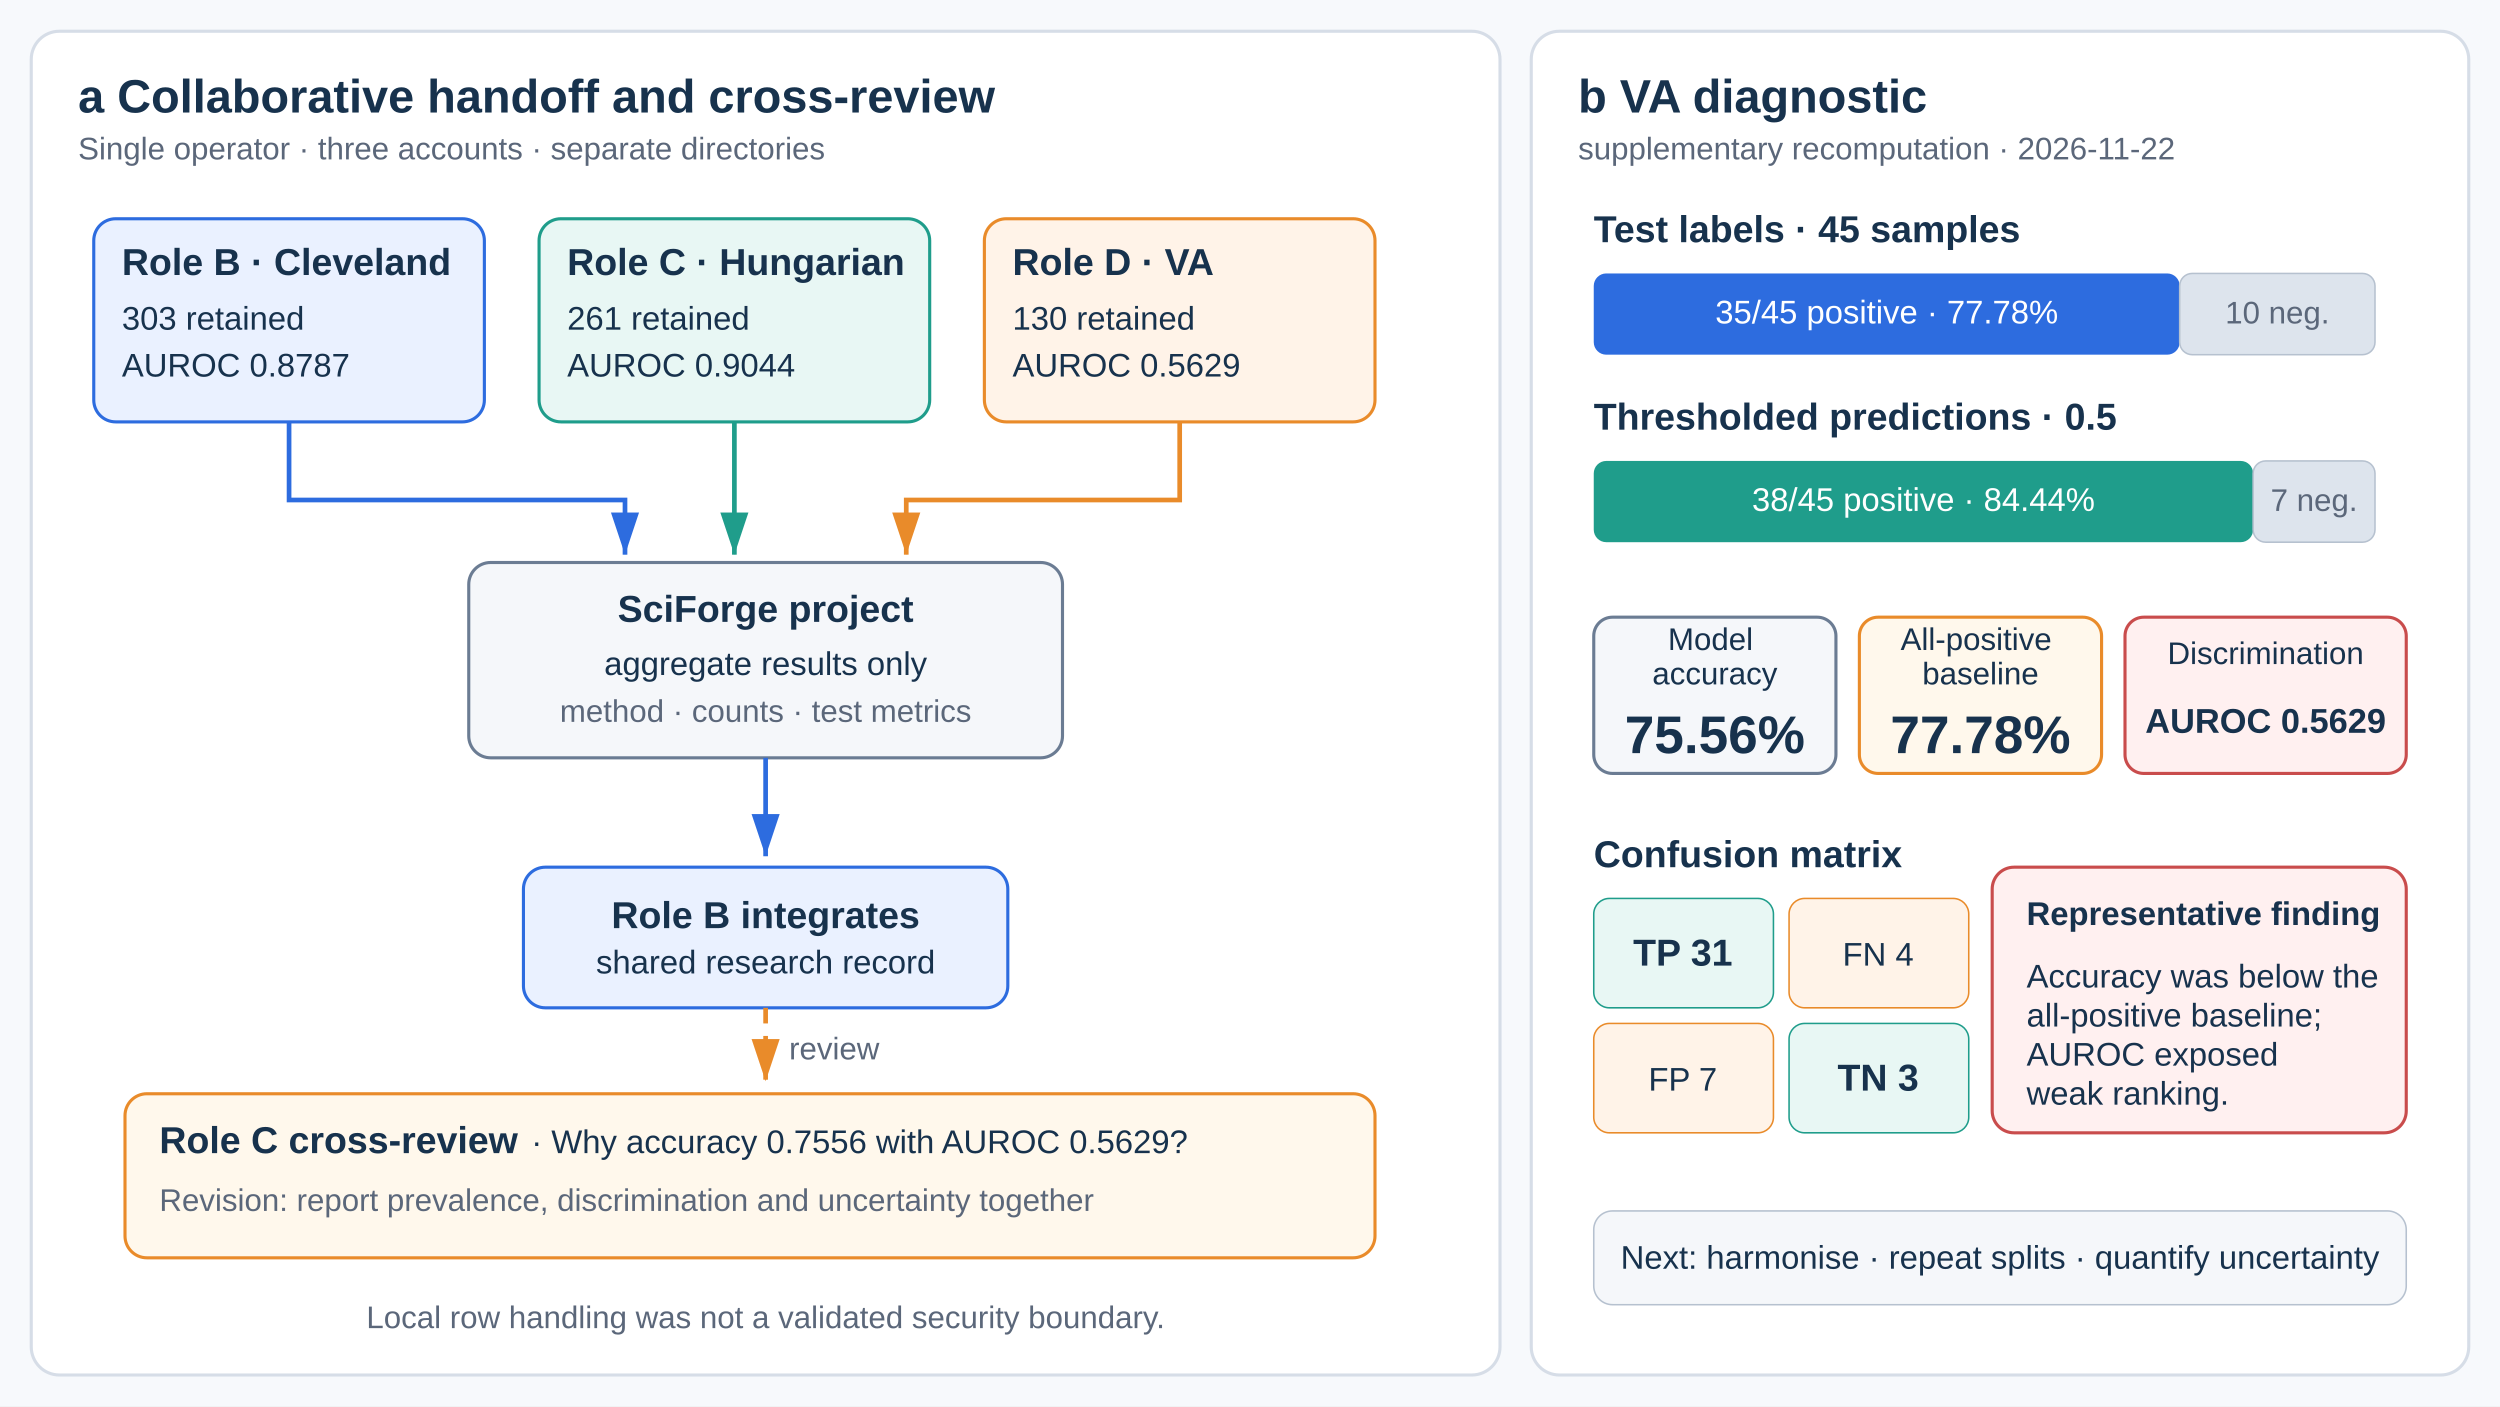
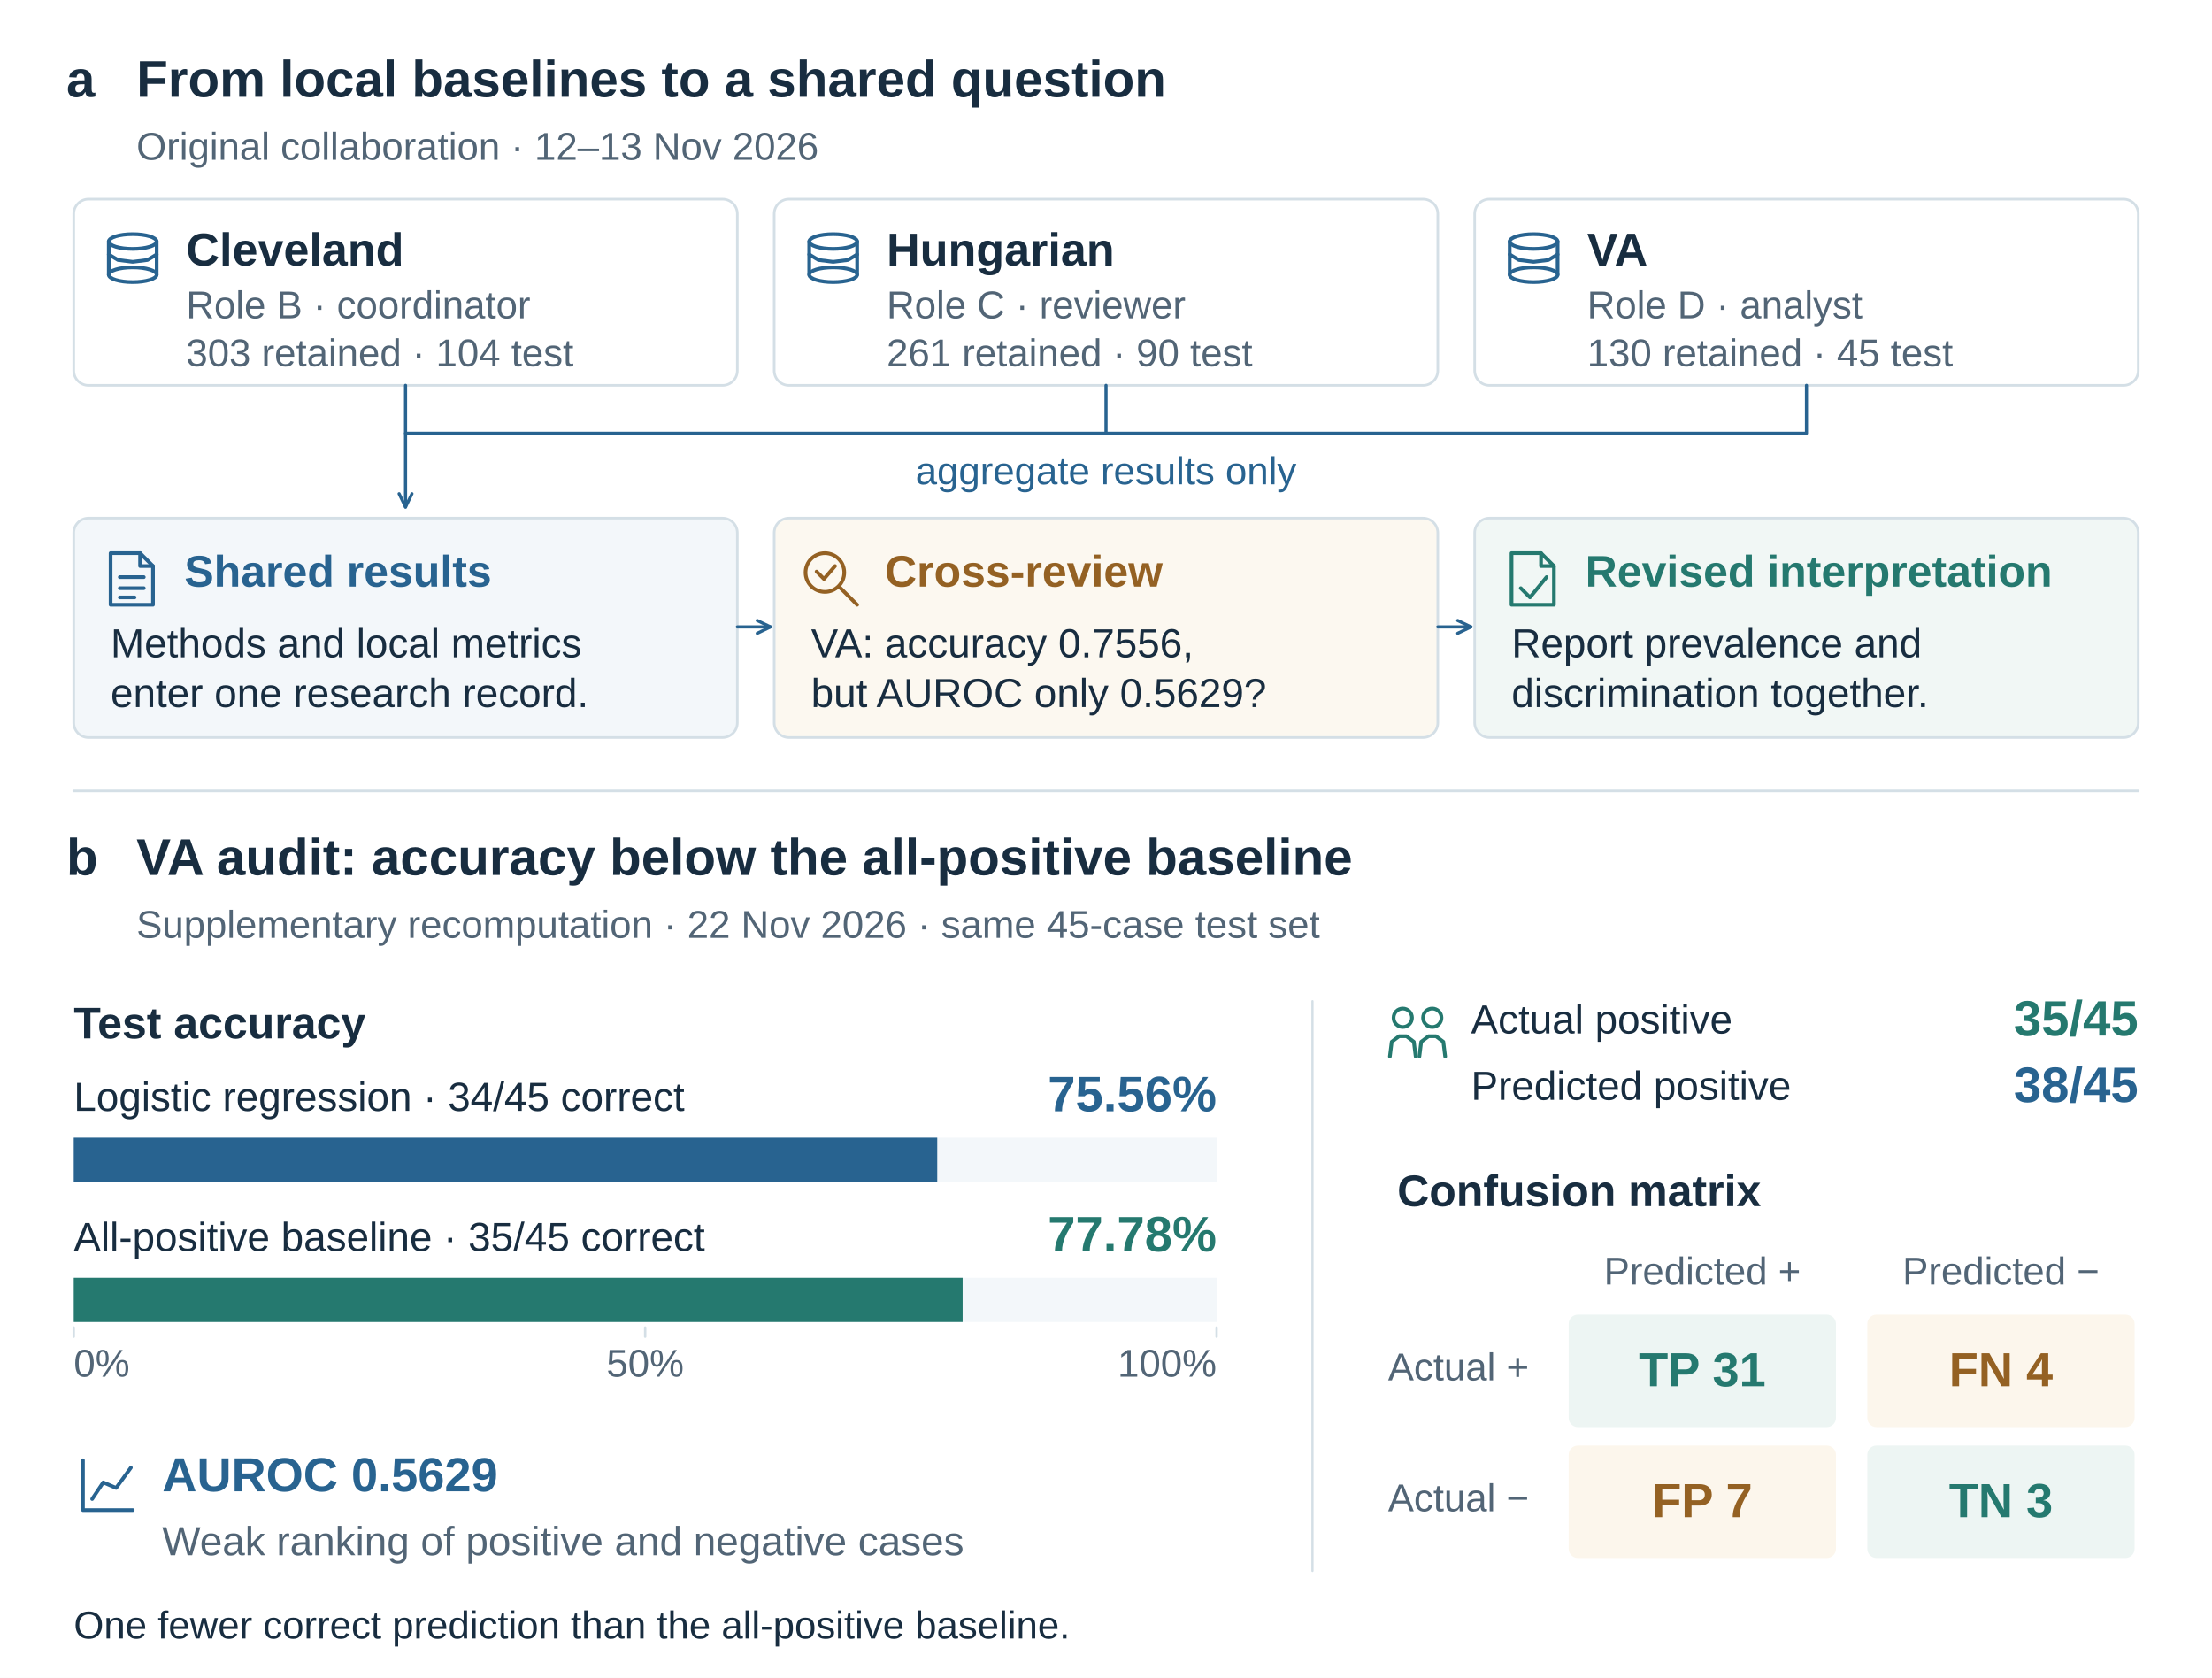
- <svg xmlns="http://www.w3.org/2000/svg" width="1600" height="900" viewBox="0 0 1600 900" role="img" aria-labelledby="title desc">
-   <defs>
-     <style>
-       .title{font:700 30px Arial,Helvetica,sans-serif;fill:#17324D}.sub{font:20px Arial,Helvetica,sans-serif;fill:#5B677A}.h{font:700 24px Arial,Helvetica,sans-serif;fill:#17324D}.body{font:21px Arial,Helvetica,sans-serif;fill:#17324D}.small{font:20px Arial,Helvetica,sans-serif;fill:#5B677A}.card-label{font:20px Arial,Helvetica,sans-serif;fill:#17324D}.finding-title{font:700 21px Arial,Helvetica,sans-serif;fill:#17324D}.white{fill:#fff}.metric{font:700 34px Arial,Helvetica,sans-serif;fill:#17324D}.auroc-value{font:700 22px Arial,Helvetica,sans-serif;fill:#17324D}.center{text-anchor:middle}.left{text-anchor:start}
-     </style>
-     <marker id="arrow-blue" markerWidth="10" markerHeight="10" refX="9" refY="3" orient="auto" markerUnits="strokeWidth">
-       <path d="M0,0 L0,6 L9,3 z" fill="#2D6CDF" />
-     </marker>
-     <marker id="arrow-teal" markerWidth="10" markerHeight="10" refX="9" refY="3" orient="auto" markerUnits="strokeWidth">
-       <path d="M0,0 L0,6 L9,3 z" fill="#1F9D8B" />
-     </marker>
-     <marker id="arrow-orange" markerWidth="10" markerHeight="10" refX="9" refY="3" orient="auto" markerUnits="strokeWidth">
-       <path d="M0,0 L0,6 L9,3 z" fill="#E98B2A" />
-     </marker>
-   </defs>
-   <rect width="1600" height="900" fill="#F7F9FC" />
-   <rect x="20" y="20" width="940" height="860" rx="18" fill="#fff" stroke="#D6DDE7" stroke-width="2" />
-   <rect x="980" y="20" width="600" height="860" rx="18" fill="#fff" stroke="#D6DDE7" stroke-width="2" />
-   <text x="50" y="72" class="title">a  Collaborative handoff and cross-review</text>
-   <text x="50" y="102" class="sub">Single operator · three accounts · separate directories</text>
-   <rect x="60" y="140" width="250" height="130" rx="14" fill="#EAF1FF" stroke="#2D6CDF" stroke-width="2" />
-   <text x="78" y="176" class="h">Role B · Cleveland</text>
-   <text x="78" y="211" class="body">303 retained</text>
-   <text x="78" y="241" class="body">AUROC 0.8787</text>
-   <rect x="345" y="140" width="250" height="130" rx="14" fill="#E8F7F4" stroke="#1F9D8B" stroke-width="2" />
-   <text x="363" y="176" class="h">Role C · Hungarian</text>
-   <text x="363" y="211" class="body">261 retained</text>
-   <text x="363" y="241" class="body">AUROC 0.9044</text>
-   <rect x="630" y="140" width="250" height="130" rx="14" fill="#FFF3E8" stroke="#E98B2A" stroke-width="2" />
-   <text x="648" y="176" class="h">Role D · VA</text>
-   <text x="648" y="211" class="body">130 retained</text>
-   <text x="648" y="241" class="body">AUROC 0.5629</text>
-   <path d="M185 270 V320 H400 V355" fill="none" stroke="#2D6CDF" stroke-width="3" marker-end="url(#arrow-blue)" />
-   <path d="M470 270 V355" fill="none" stroke="#1F9D8B" stroke-width="3" marker-end="url(#arrow-teal)" />
-   <path d="M755 270 V320 H580 V355" fill="none" stroke="#E98B2A" stroke-width="3" marker-end="url(#arrow-orange)" />
-   <rect x="300" y="360" width="380" height="125" rx="14" fill="#F5F7FA" stroke="#6B7C93" stroke-width="2" />
-   <text x="490" y="398" class="h center">SciForge project</text>
-   <text x="490" y="432" class="body center">aggregate results only</text>
-   <text x="490" y="462" class="small center">method · counts · test metrics</text>
-   <path d="M490 485 V548" fill="none" stroke="#2D6CDF" stroke-width="3" marker-end="url(#arrow-blue)" />
-   <rect x="335" y="555" width="310" height="90" rx="14" fill="#EAF1FF" stroke="#2D6CDF" stroke-width="2" />
-   <text x="490" y="594" class="h center">Role B integrates</text>
-   <text x="490" y="623" class="body center">shared research record</text>
-   <path d="M490 645 V692" fill="none" stroke="#E98B2A" stroke-width="3" stroke-dasharray="10 8" marker-end="url(#arrow-orange)" />
-   <text x="505" y="678" class="small">review</text>
-   <rect x="80" y="700" width="800" height="105" rx="14" fill="#FFF8EC" stroke="#E98B2A" stroke-width="2" />
-   <text x="102" y="738" class="h">Role C cross-review</text>
-   <text x="340" y="738" class="body">· Why accuracy 0.7556 with AUROC 0.5629?</text>
-   <text x="102" y="775" class="small">Revision: report prevalence, discrimination and uncertainty together</text>
-   <text x="490" y="850" class="small center" font-style="italic">Local row handling was not a validated security boundary.</text>
-   <text x="1010" y="72" class="title">b  VA diagnostic</text>
-   <text x="1010" y="102" class="sub">supplementary recomputation · 2026-11-22</text>
-   <text x="1020" y="155" class="h">Test labels · 45 samples</text>
-   <rect x="1020" y="175" width="375" height="52" rx="8" fill="#2D6CDF" />
-   <rect x="1395" y="175" width="125" height="52" rx="8" fill="#DDE4ED" stroke="#B6C1CF" />
-   <text x="1207.5" y="207" class="body white center">35/45 positive · 77.78%</text>
-   <text x="1457.5" y="207" class="small center" fill="#17324D">10 neg.</text>
-   <text x="1020" y="275" class="h">Thresholded predictions · 0.5</text>
-   <rect x="1020" y="295" width="422" height="52" rx="8" fill="#1F9D8B" />
-   <rect x="1442" y="295" width="78" height="52" rx="8" fill="#DDE4ED" stroke="#B6C1CF" />
-   <text x="1231" y="327" class="body white center">38/45 positive · 84.44%</text>
-   <text x="1481" y="327" class="small center" fill="#17324D">7 neg.</text>
-   <rect x="1020" y="395" width="155" height="100" rx="12" fill="#F5F7FA" stroke="#6B7C93" stroke-width="2" />
-   <text x="1097.5" y="416" class="card-label center">
-     <tspan x="1097.5">Model</tspan>
-     <tspan x="1097.5" dy="22">accuracy</tspan>
-   </text>
-   <text x="1097.5" y="482" class="metric center">75.56%</text>
-   <rect x="1190" y="395" width="155" height="100" rx="12" fill="#FFF8EC" stroke="#E98B2A" stroke-width="2" />
-   <text x="1267.5" y="416" class="card-label center">
-     <tspan x="1267.5">All-positive</tspan>
-     <tspan x="1267.5" dy="22">baseline</tspan>
-   </text>
-   <text x="1267.5" y="482" class="metric center">77.78%</text>
-   <rect x="1360" y="395" width="180" height="100" rx="12" fill="#FFF0F0" stroke="#C94C4C" stroke-width="2" />
-   <text x="1450" y="425" class="card-label center">Discrimination</text>
-   <text x="1450" y="469" class="auroc-value center">AUROC 0.5629</text>
-   <text x="1020" y="555" class="h">Confusion matrix</text>
-   <rect x="1020" y="575" width="115" height="70" rx="10" fill="#E8F7F4" stroke="#1F9D8B" />
-   <rect x="1145" y="575" width="115" height="70" rx="10" fill="#FFF3E8" stroke="#E98B2A" />
-   <rect x="1020" y="655" width="115" height="70" rx="10" fill="#FFF3E8" stroke="#E98B2A" />
-   <rect x="1145" y="655" width="115" height="70" rx="10" fill="#E8F7F4" stroke="#1F9D8B" />
-   <text x="1077" y="618" class="h center">TP 31</text>
-   <text x="1202" y="618" class="body center">FN 4</text>
-   <text x="1077" y="698" class="body center">FP 7</text>
-   <text x="1202" y="698" class="h center">TN 3</text>
-   <rect x="1275" y="555" width="265" height="170" rx="14" fill="#FFF0F0" stroke="#C94C4C" stroke-width="2" />
-   <text x="1297" y="592" class="finding-title">Representative finding</text>
-   <text x="1297" y="632" class="body">
-     <tspan x="1297" dy="0">Accuracy was below the</tspan>
-     <tspan x="1297" dy="25">all-positive baseline;</tspan>
-     <tspan x="1297" dy="25">AUROC exposed</tspan>
-     <tspan x="1297" dy="25">weak ranking.</tspan>
-   </text>
-   <rect x="1020" y="775" width="520" height="60" rx="12" fill="#F5F7FA" stroke="#B6C1CF" />
-   <text x="1280" y="812" class="body center">Next: harmonise · repeat splits · quantify uncertainty</text>
+ <svg xmlns="http://www.w3.org/2000/svg" width="1200" height="910" viewBox="0 0 1200 910" role="img">
+   <rect x="0" y="0" width="1200" height="910" rx="0" fill="#FFFFFF" stroke="none" stroke-width="1.4" />
+   <text x="36" y="52.52" fill="#182D40" text-anchor="start" style="font:700 28px Arial, Helvetica, sans-serif">a</text>
+   <text x="74" y="52.52" fill="#182D40" text-anchor="start" style="font:700 28px Arial, Helvetica, sans-serif">From local baselines to a shared question</text>
+   <text x="74" y="86.64" fill="#526576" text-anchor="start" style="font:21px Arial, Helvetica, sans-serif">Original collaboration · 12–13 Nov 2026</text>
+   <rect x="40" y="108" width="360" height="101" rx="8" fill="#FFFFFF" stroke="#D4DFE6" stroke-width="1.4" />
+   <ellipse cx="72.0" cy="131.0" rx="13.0" ry="4.0" fill="#FFFFFF" stroke="#286390" stroke-width="2" />
+   <polyline points="59,131 59,149" fill="none" stroke="#286390" stroke-width="2" stroke-linecap="round" stroke-linejoin="round" />
+   <polyline points="85,131 85,149" fill="none" stroke="#286390" stroke-width="2" stroke-linecap="round" stroke-linejoin="round" />
+   <ellipse cx="72.0" cy="149.0" rx="13.0" ry="4.0" fill="#FFFFFF" stroke="#286390" stroke-width="2" />
+   <polyline points="59,138 64,141 72,142 80,141 85,138" fill="none" stroke="#286390" stroke-width="2" stroke-linecap="round" stroke-linejoin="round" />
+   <text x="101" y="144.0" fill="#182D40" text-anchor="start" style="font:700 25px Arial, Helvetica, sans-serif">Cleveland</text>
+   <text x="101" y="172.64" fill="#526576" text-anchor="start" style="font:21px Arial, Helvetica, sans-serif">Role B · coordinator</text>
+   <text x="101" y="198.64" fill="#526576" text-anchor="start" style="font:21px Arial, Helvetica, sans-serif">303 retained · 104 test</text>
+   <rect x="420" y="108" width="360" height="101" rx="8" fill="#FFFFFF" stroke="#D4DFE6" stroke-width="1.4" />
+   <ellipse cx="452.0" cy="131.0" rx="13.0" ry="4.0" fill="#FFFFFF" stroke="#286390" stroke-width="2" />
+   <polyline points="439,131 439,149" fill="none" stroke="#286390" stroke-width="2" stroke-linecap="round" stroke-linejoin="round" />
+   <polyline points="465,131 465,149" fill="none" stroke="#286390" stroke-width="2" stroke-linecap="round" stroke-linejoin="round" />
+   <ellipse cx="452.0" cy="149.0" rx="13.0" ry="4.0" fill="#FFFFFF" stroke="#286390" stroke-width="2" />
+   <polyline points="439,138 444,141 452,142 460,141 465,138" fill="none" stroke="#286390" stroke-width="2" stroke-linecap="round" stroke-linejoin="round" />
+   <text x="481" y="144.0" fill="#182D40" text-anchor="start" style="font:700 25px Arial, Helvetica, sans-serif">Hungarian</text>
+   <text x="481" y="172.64" fill="#526576" text-anchor="start" style="font:21px Arial, Helvetica, sans-serif">Role C · reviewer</text>
+   <text x="481" y="198.64" fill="#526576" text-anchor="start" style="font:21px Arial, Helvetica, sans-serif">261 retained · 90 test</text>
+   <rect x="800" y="108" width="360" height="101" rx="8" fill="#FFFFFF" stroke="#D4DFE6" stroke-width="1.4" />
+   <ellipse cx="832.0" cy="131.0" rx="13.0" ry="4.0" fill="#FFFFFF" stroke="#286390" stroke-width="2" />
+   <polyline points="819,131 819,149" fill="none" stroke="#286390" stroke-width="2" stroke-linecap="round" stroke-linejoin="round" />
+   <polyline points="845,131 845,149" fill="none" stroke="#286390" stroke-width="2" stroke-linecap="round" stroke-linejoin="round" />
+   <ellipse cx="832.0" cy="149.0" rx="13.0" ry="4.0" fill="#FFFFFF" stroke="#286390" stroke-width="2" />
+   <polyline points="819,138 824,141 832,142 840,141 845,138" fill="none" stroke="#286390" stroke-width="2" stroke-linecap="round" stroke-linejoin="round" />
+   <text x="861" y="144.0" fill="#182D40" text-anchor="start" style="font:700 25px Arial, Helvetica, sans-serif">VA</text>
+   <text x="861" y="172.64" fill="#526576" text-anchor="start" style="font:21px Arial, Helvetica, sans-serif">Role D · analyst</text>
+   <text x="861" y="198.64" fill="#526576" text-anchor="start" style="font:21px Arial, Helvetica, sans-serif">130 retained · 45 test</text>
+   <polyline points="220,209 220,235 980,235 980,209" fill="none" stroke="#286390" stroke-width="1.7" stroke-linecap="round" stroke-linejoin="round" />
+   <polyline points="600,209 600,235" fill="none" stroke="#286390" stroke-width="1.7" stroke-linecap="round" stroke-linejoin="round" />
+   <polyline points="220,235 220,275" fill="none" stroke="#286390" stroke-width="1.7" stroke-linecap="round" stroke-linejoin="round" />
+   <polyline points="216.52,267.796 220,275 223.48,267.796" fill="none" stroke="#286390" stroke-width="1.7" stroke-linecap="round" stroke-linejoin="round" />
+   <text x="600.0" y="262.64" fill="#286390" text-anchor="middle" style="font:21px Arial, Helvetica, sans-serif">aggregate results only</text>
+   <rect x="40" y="281" width="360" height="119" rx="8" fill="#F3F7FA" stroke="#D4DFE6" stroke-width="1.4" />
+   <polyline points="60,300 76,300 83,307 83,328 60,328 60,300" fill="none" stroke="#286390" stroke-width="2" stroke-linecap="round" stroke-linejoin="round" />
+   <polyline points="76,300 76,307 83,307" fill="none" stroke="#286390" stroke-width="2" stroke-linecap="round" stroke-linejoin="round" />
+   <polyline points="65,313 78,313" fill="none" stroke="#286390" stroke-width="2" stroke-linecap="round" stroke-linejoin="round" />
+   <polyline points="65,319 78,319" fill="none" stroke="#286390" stroke-width="2" stroke-linecap="round" stroke-linejoin="round" />
+   <polyline points="65,324 73,324" fill="none" stroke="#286390" stroke-width="2" stroke-linecap="round" stroke-linejoin="round" />
+   <text x="100" y="318.16" fill="#286390" text-anchor="start" style="font:700 24px Arial, Helvetica, sans-serif">Shared results</text>
+   <text x="60" y="356.48" fill="#182D40" text-anchor="start" style="font:22px Arial, Helvetica, sans-serif">Methods and local metrics</text>
+   <text x="60" y="383.48" fill="#182D40" text-anchor="start" style="font:22px Arial, Helvetica, sans-serif">enter one research record.</text>
+   <rect x="420" y="281" width="360" height="119" rx="8" fill="#FCF8F0" stroke="#D4DFE6" stroke-width="1.4" />
+   <ellipse cx="447.5" cy="310.5" rx="10.5" ry="10.5" fill="none" stroke="#946123" stroke-width="2" />
+   <polyline points="456,319 465,328" fill="none" stroke="#946123" stroke-width="2" stroke-linecap="round" stroke-linejoin="round" />
+   <polyline points="443,310 447,314 453,307" fill="none" stroke="#946123" stroke-width="2" stroke-linecap="round" stroke-linejoin="round" />
+   <text x="480" y="318.16" fill="#946123" text-anchor="start" style="font:700 24px Arial, Helvetica, sans-serif">Cross-review</text>
+   <text x="440" y="356.48" fill="#182D40" text-anchor="start" style="font:22px Arial, Helvetica, sans-serif">VA: accuracy 0.7556,</text>
+   <text x="440" y="383.48" fill="#182D40" text-anchor="start" style="font:22px Arial, Helvetica, sans-serif">but AUROC only 0.5629?</text>
+   <rect x="800" y="281" width="360" height="119" rx="8" fill="#F1F7F5" stroke="#D4DFE6" stroke-width="1.4" />
+   <polyline points="820,300 836,300 843,307 843,328 820,328 820,300" fill="none" stroke="#25796F" stroke-width="2" stroke-linecap="round" stroke-linejoin="round" />
+   <polyline points="836,300 836,307 843,307" fill="none" stroke="#25796F" stroke-width="2" stroke-linecap="round" stroke-linejoin="round" />
+   <polyline points="825,319 830,324 839,313" fill="none" stroke="#25796F" stroke-width="2" stroke-linecap="round" stroke-linejoin="round" />
+   <text x="860" y="318.16" fill="#25796F" text-anchor="start" style="font:700 24px Arial, Helvetica, sans-serif">Revised interpretation</text>
+   <text x="820" y="356.48" fill="#182D40" text-anchor="start" style="font:22px Arial, Helvetica, sans-serif">Report prevalence and</text>
+   <text x="820" y="383.48" fill="#182D40" text-anchor="start" style="font:22px Arial, Helvetica, sans-serif">discrimination together.</text>
+   <polyline points="400,340 418,340" fill="none" stroke="#286390" stroke-width="1.7" stroke-linecap="round" stroke-linejoin="round" />
+   <polyline points="410.796,343.48 418,340 410.796,336.52" fill="none" stroke="#286390" stroke-width="1.7" stroke-linecap="round" stroke-linejoin="round" />
+   <polyline points="780,340 798,340" fill="none" stroke="#286390" stroke-width="1.7" stroke-linecap="round" stroke-linejoin="round" />
+   <polyline points="790.796,343.48 798,340 790.796,336.52" fill="none" stroke="#286390" stroke-width="1.7" stroke-linecap="round" stroke-linejoin="round" />
+   <polyline points="40,429 1160,429" fill="none" stroke="#D4DFE6" stroke-width="1.4" stroke-linecap="round" stroke-linejoin="round" />
+   <text x="36" y="474.52" fill="#182D40" text-anchor="start" style="font:700 28px Arial, Helvetica, sans-serif">b</text>
+   <text x="74" y="474.52" fill="#182D40" text-anchor="start" style="font:700 28px Arial, Helvetica, sans-serif">VA audit: accuracy below the all-positive baseline</text>
+   <text x="74" y="508.64" fill="#526576" text-anchor="start" style="font:21px Arial, Helvetica, sans-serif">Supplementary recomputation · 22 Nov 2026 · same 45-case test set</text>
+   <text x="40" y="563.16" fill="#182D40" text-anchor="start" style="font:700 24px Arial, Helvetica, sans-serif">Test accuracy</text>
+   <text x="40" y="602.48" fill="#182D40" text-anchor="start" style="font:22px Arial, Helvetica, sans-serif">Logistic regression · 34/45 correct</text>
+   <text x="660" y="602.68" fill="#286390" text-anchor="end" style="font:700 27px Arial, Helvetica, sans-serif">75.56%</text>
+   <rect x="40" y="617" width="620" height="24" rx="0" fill="#F3F7FA" stroke="none" stroke-width="1.4" />
+   <rect x="40" y="617" width="468.444" height="24" rx="0" fill="#286390" stroke="none" stroke-width="1.4" />
+   <text x="40" y="678.48" fill="#182D40" text-anchor="start" style="font:22px Arial, Helvetica, sans-serif">All-positive baseline · 35/45 correct</text>
+   <text x="660" y="678.68" fill="#25796F" text-anchor="end" style="font:700 27px Arial, Helvetica, sans-serif">77.78%</text>
+   <rect x="40" y="693" width="620" height="24" rx="0" fill="#F3F7FA" stroke="none" stroke-width="1.4" />
+   <rect x="40" y="693" width="482.222" height="24" rx="0" fill="#25796F" stroke="none" stroke-width="1.4" />
+   <text x="40" y="746.64" fill="#526576" text-anchor="start" style="font:21px Arial, Helvetica, sans-serif">0%</text>
+   <text x="350.0" y="746.64" fill="#526576" text-anchor="middle" style="font:21px Arial, Helvetica, sans-serif">50%</text>
+   <text x="660" y="746.64" fill="#526576" text-anchor="end" style="font:21px Arial, Helvetica, sans-serif">100%</text>
+   <polyline points="40,720 40,725" fill="none" stroke="#D4DFE6" stroke-width="1.3" stroke-linecap="round" stroke-linejoin="round" />
+   <polyline points="350,720 350,725" fill="none" stroke="#D4DFE6" stroke-width="1.3" stroke-linecap="round" stroke-linejoin="round" />
+   <polyline points="660,720 660,725" fill="none" stroke="#D4DFE6" stroke-width="1.3" stroke-linecap="round" stroke-linejoin="round" />
+   <polyline points="45,792 45,819 72,819" fill="none" stroke="#286390" stroke-width="2" stroke-linecap="round" stroke-linejoin="round" />
+   <polyline points="50,813 56,804 63,807 71,796" fill="none" stroke="#286390" stroke-width="2" stroke-linecap="round" stroke-linejoin="round" />
+   <text x="88" y="808.84" fill="#286390" text-anchor="start" style="font:700 26px Arial, Helvetica, sans-serif">AUROC 0.5629</text>
+   <text x="88" y="843.48" fill="#526576" text-anchor="start" style="font:22px Arial, Helvetica, sans-serif">Weak ranking of positive and negative cases</text>
+   <text x="40" y="888.64" fill="#182D40" text-anchor="start" style="font:21px Arial, Helvetica, sans-serif">One fewer correct prediction than the all-positive baseline.</text>
+   <polyline points="712,543 712,852" fill="none" stroke="#D4DFE6" stroke-width="1.2" stroke-linecap="round" stroke-linejoin="round" />
+   <ellipse cx="761.0" cy="552.0" rx="5.0" ry="5.0" fill="none" stroke="#25796F" stroke-width="2" />
+   <ellipse cx="777.0" cy="552.0" rx="5.0" ry="5.0" fill="none" stroke="#25796F" stroke-width="2" />
+   <polyline points="754,573 755,565 759,562 763,562 767,565 768,573" fill="none" stroke="#25796F" stroke-width="2" stroke-linecap="round" stroke-linejoin="round" />
+   <polyline points="770,573 771,565 775,562 779,562 783,565 784,573" fill="none" stroke="#25796F" stroke-width="2" stroke-linecap="round" stroke-linejoin="round" />
+   <text x="798" y="560.48" fill="#182D40" text-anchor="start" style="font:22px Arial, Helvetica, sans-serif">Actual positive</text>
+   <text x="1160" y="561.68" fill="#25796F" text-anchor="end" style="font:700 27px Arial, Helvetica, sans-serif">35/45</text>
+   <text x="798" y="596.48" fill="#182D40" text-anchor="start" style="font:22px Arial, Helvetica, sans-serif">Predicted positive</text>
+   <text x="1160" y="597.68" fill="#286390" text-anchor="end" style="font:700 27px Arial, Helvetica, sans-serif">38/45</text>
+   <text x="758" y="654.16" fill="#182D40" text-anchor="start" style="font:700 24px Arial, Helvetica, sans-serif">Confusion matrix</text>
+   <text x="923.5" y="696.64" fill="#526576" text-anchor="middle" style="font:21px Arial, Helvetica, sans-serif">Predicted +</text>
+   <text x="1085.5" y="696.64" fill="#526576" text-anchor="middle" style="font:21px Arial, Helvetica, sans-serif">Predicted −</text>
+   <text x="753" y="748.64" fill="#526576" text-anchor="start" style="font:21px Arial, Helvetica, sans-serif">Actual +</text>
+   <text x="753" y="819.64" fill="#526576" text-anchor="start" style="font:21px Arial, Helvetica, sans-serif">Actual −</text>
+   <rect x="851" y="713" width="145" height="61" rx="5" fill="#EDF5F3" stroke="none" stroke-width="1.4" />
+   <text x="923.5" y="751.84" fill="#25796F" text-anchor="middle" style="font:700 26px Arial, Helvetica, sans-serif">TP 31</text>
+   <rect x="1013" y="713" width="145" height="61" rx="5" fill="#FCF6EC" stroke="none" stroke-width="1.4" />
+   <text x="1085.5" y="751.84" fill="#946123" text-anchor="middle" style="font:700 26px Arial, Helvetica, sans-serif">FN 4</text>
+   <rect x="851" y="784" width="145" height="61" rx="5" fill="#FCF6EC" stroke="none" stroke-width="1.4" />
+   <text x="923.5" y="822.84" fill="#946123" text-anchor="middle" style="font:700 26px Arial, Helvetica, sans-serif">FP 7</text>
+   <rect x="1013" y="784" width="145" height="61" rx="5" fill="#EDF5F3" stroke="none" stroke-width="1.4" />
+   <text x="1085.5" y="822.84" fill="#25796F" text-anchor="middle" style="font:700 26px Arial, Helvetica, sans-serif">TN 3</text>
</svg>
